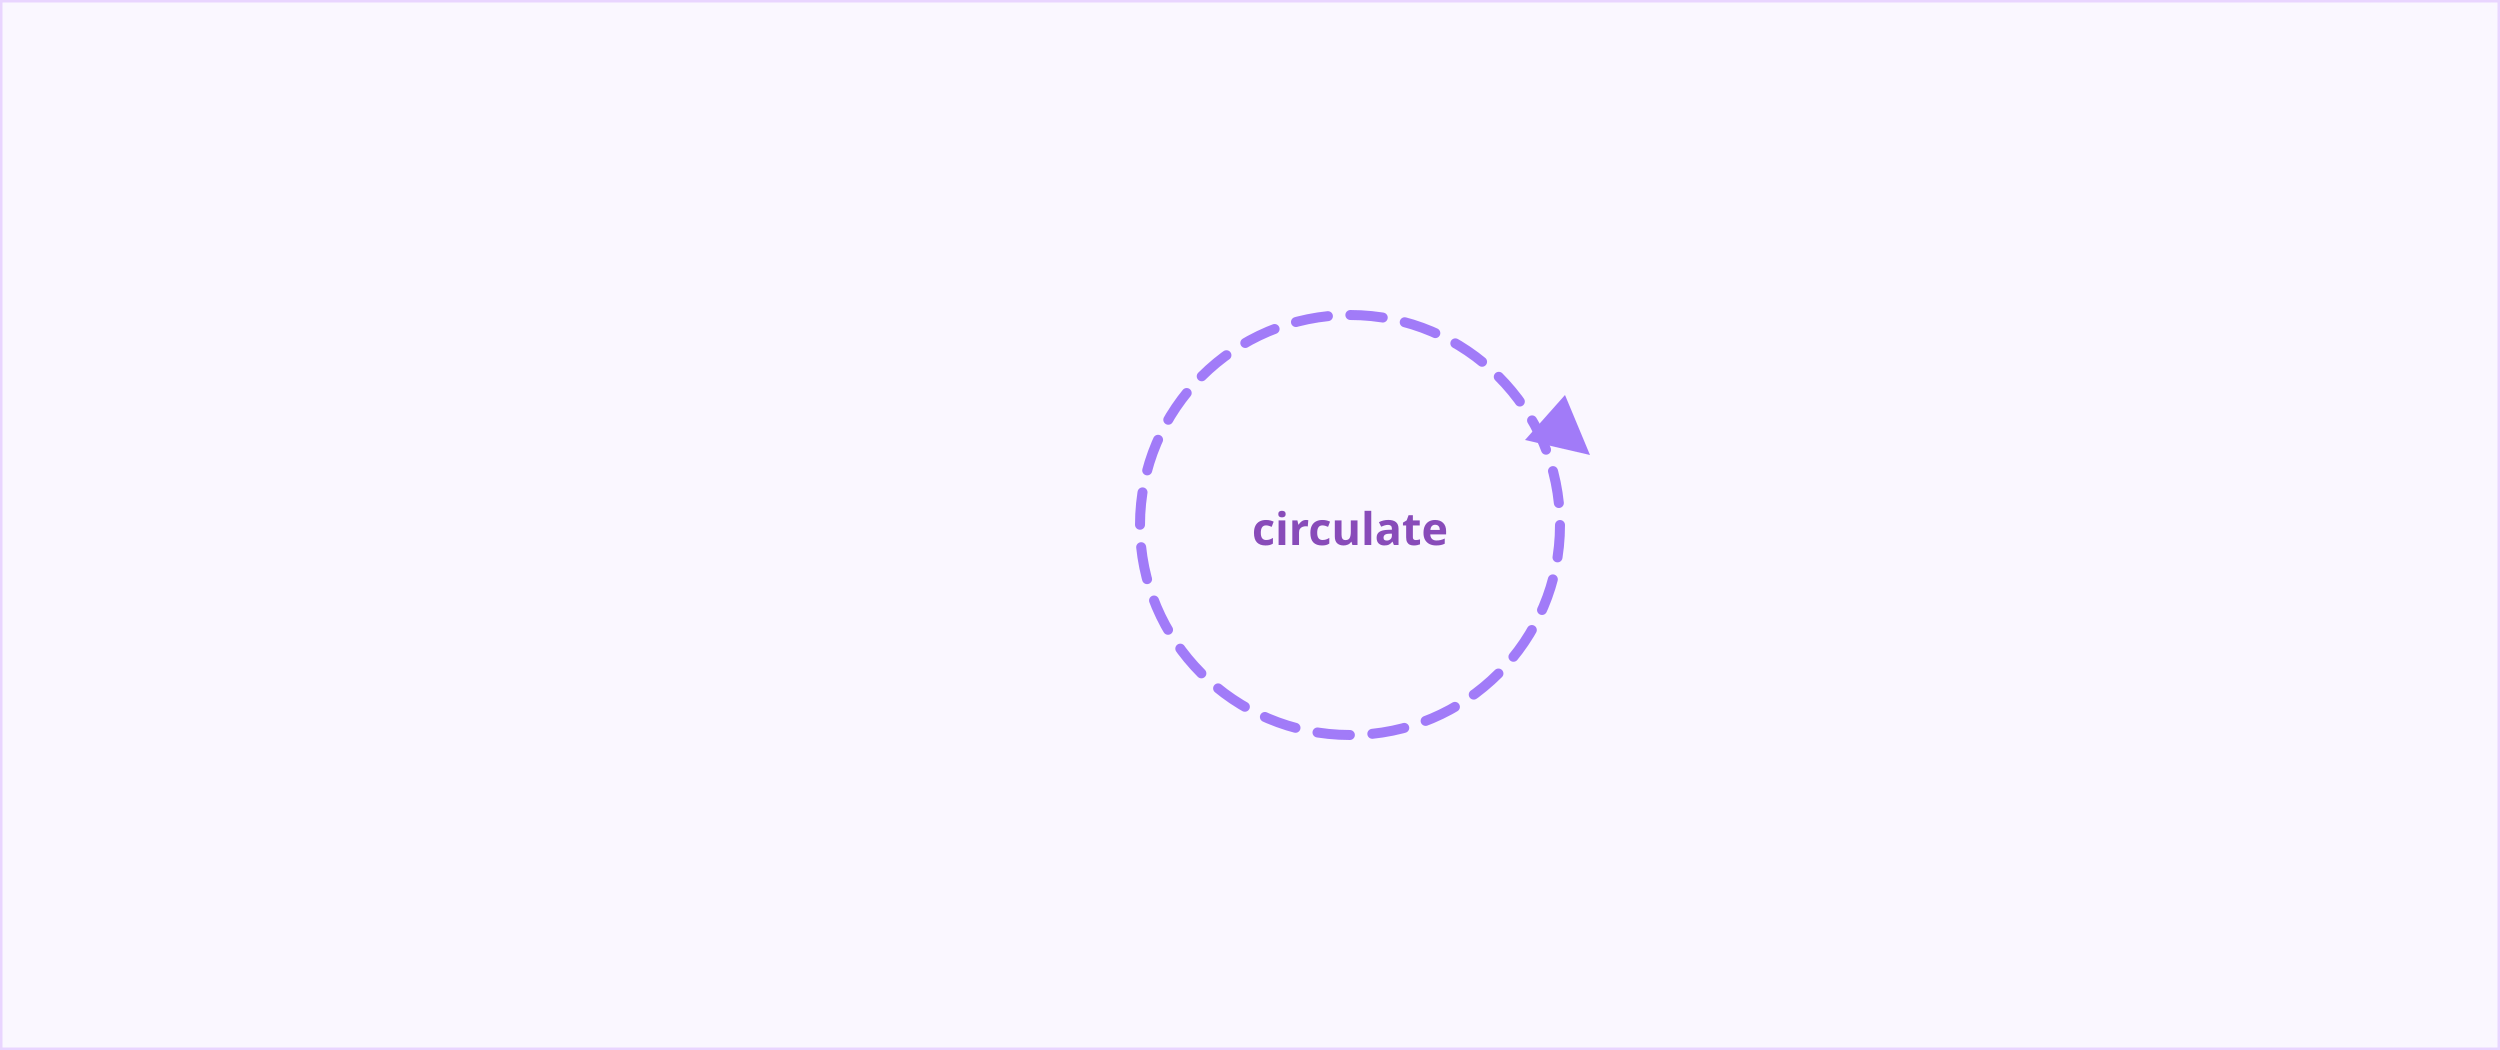
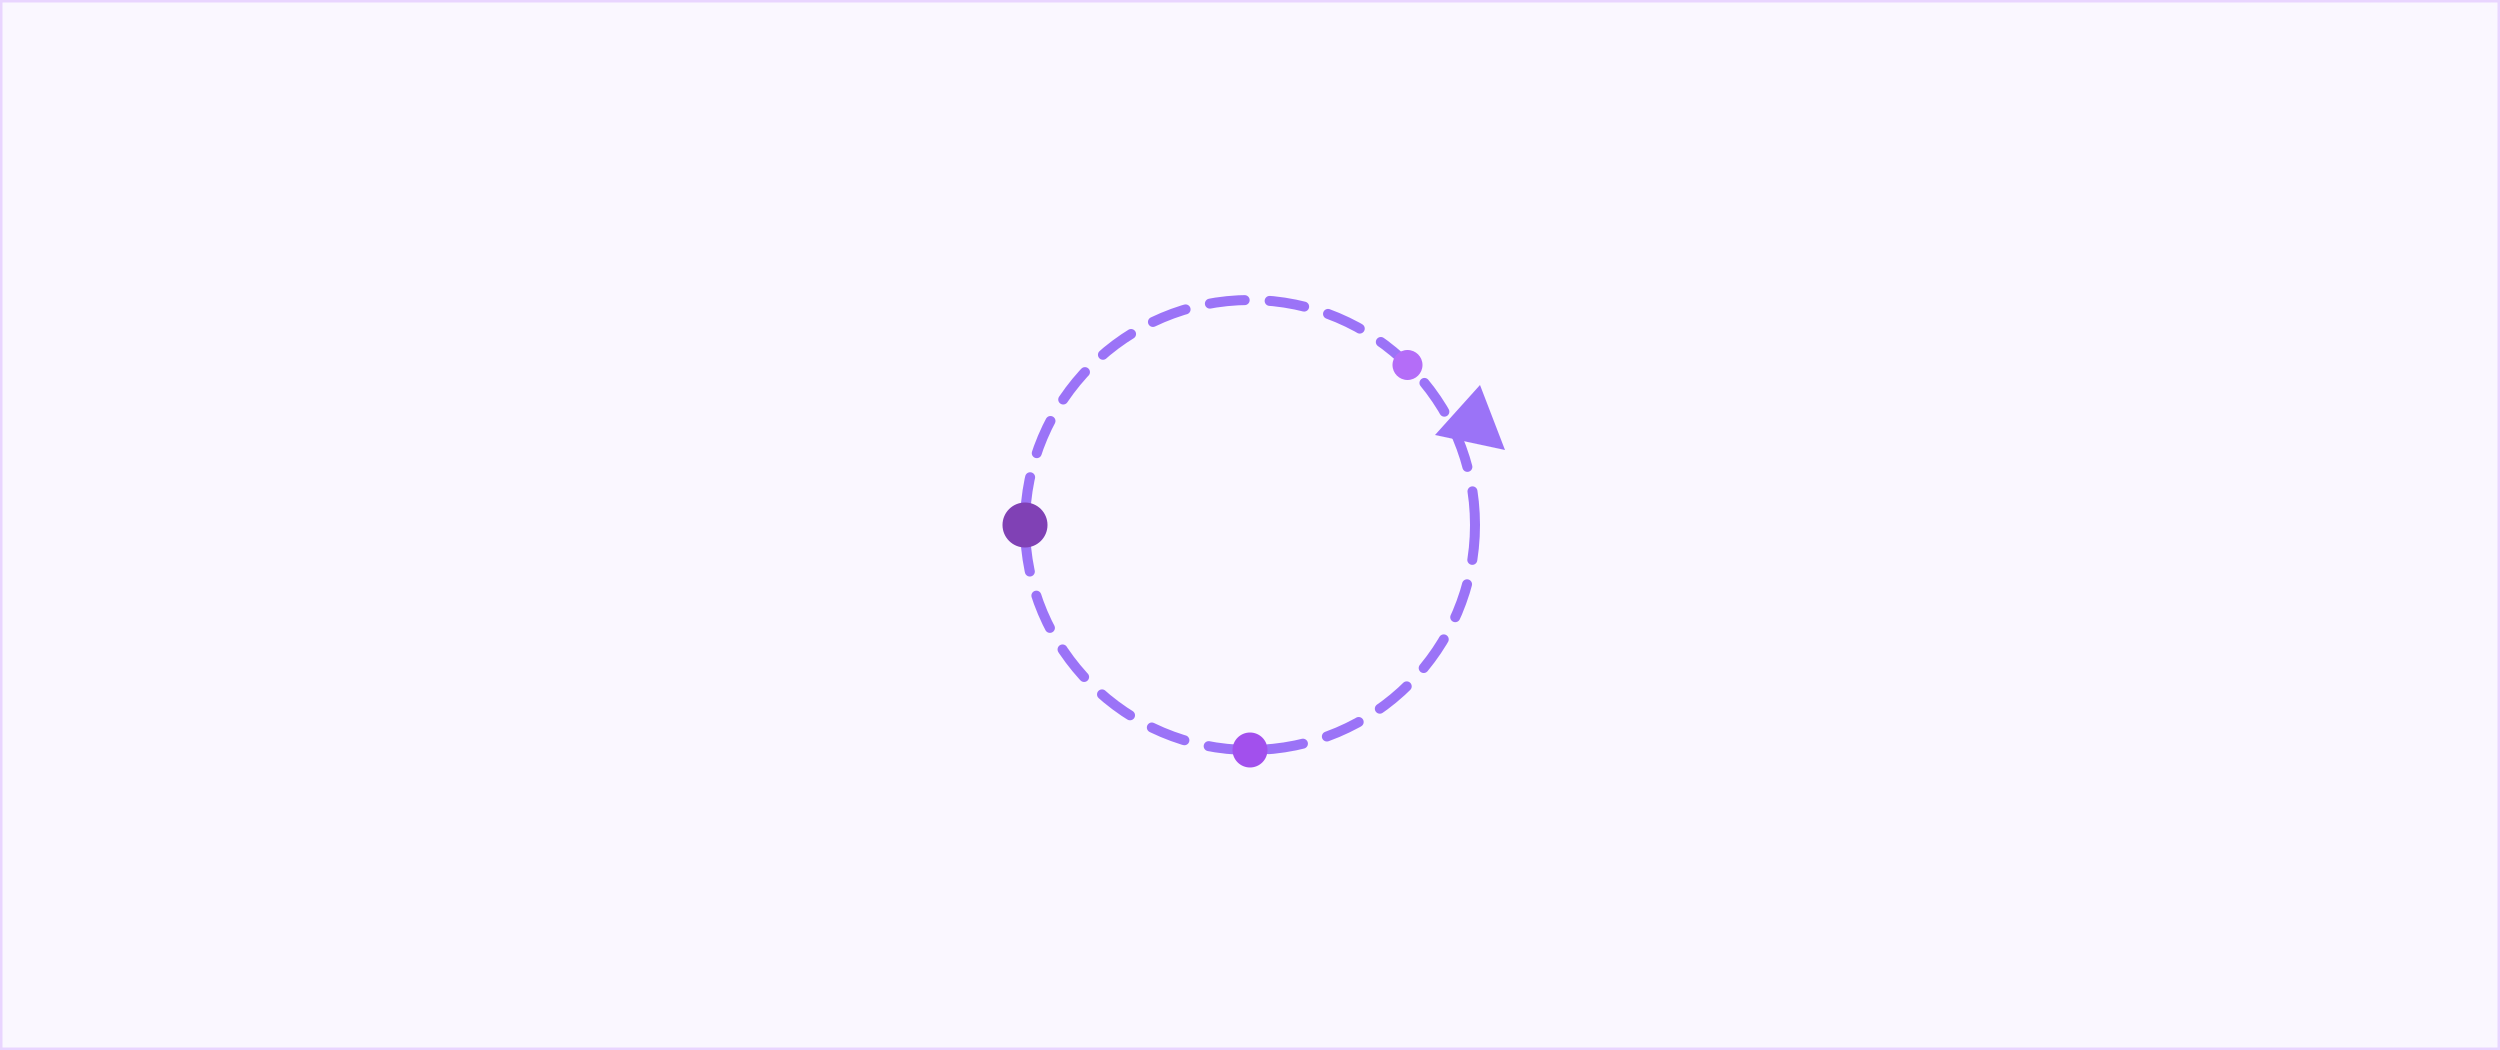
<svg xmlns="http://www.w3.org/2000/svg" width="1000" height="420" viewBox="0 0 1000 420">
  <rect width="1000" height="420" fill="#faf7ff" />
  <rect x="0" y="0" width="1000" height="420" fill="none" stroke="#e9d5ff" stroke-width="2" />
-   <g transform="translate(540,210)" opacity="0.8">
-     <circle cx="0" cy="0" r="84" fill="none" stroke="#8b5cf6" stroke-width="4" stroke-dasharray="13 9" stroke-linecap="round" />
-     <path d="M 70 -34 L 86 -52 L 96 -28 Z" fill="#8b5cf6" />
+   <g transform="translate(500,210)" opacity="0.85">
+     <circle cx="0" cy="0" r="90" fill="none" stroke="#8b5cf6" stroke-width="4" stroke-dasharray="14 10" stroke-linecap="round" />
+     <path d="M 74 -36 L 92 -56 L 102 -30 Z" fill="#8b5cf6" />
+     <circle cx="-90" cy="0" r="9" fill="#6b21a8" />
+     <circle cx="0" cy="90" r="7" fill="#9333ea" />
+     <circle cx="63" cy="-64" r="6" fill="#a855f7" />
  </g>
-   <text x="540" y="218" font-family="'Hiragino Sans', sans-serif" font-size="18" font-weight="700" fill="#6b21a8" text-anchor="middle" opacity="0.8">circulate</text>
</svg>
